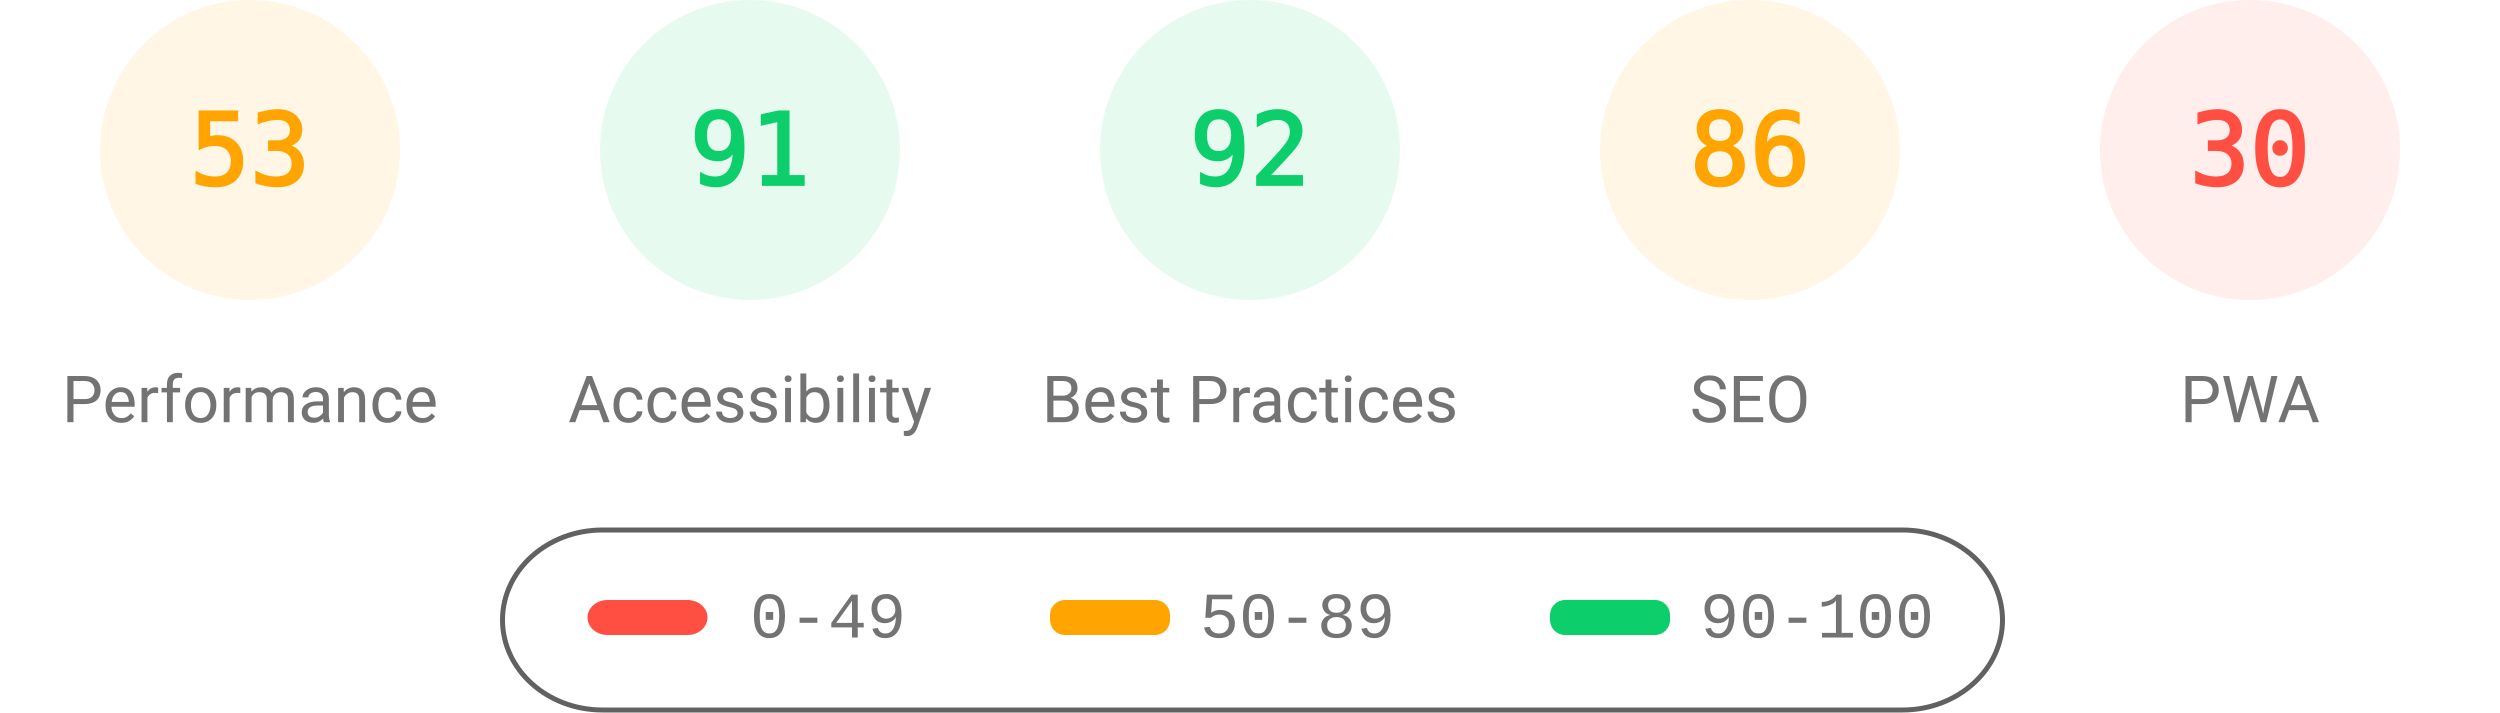
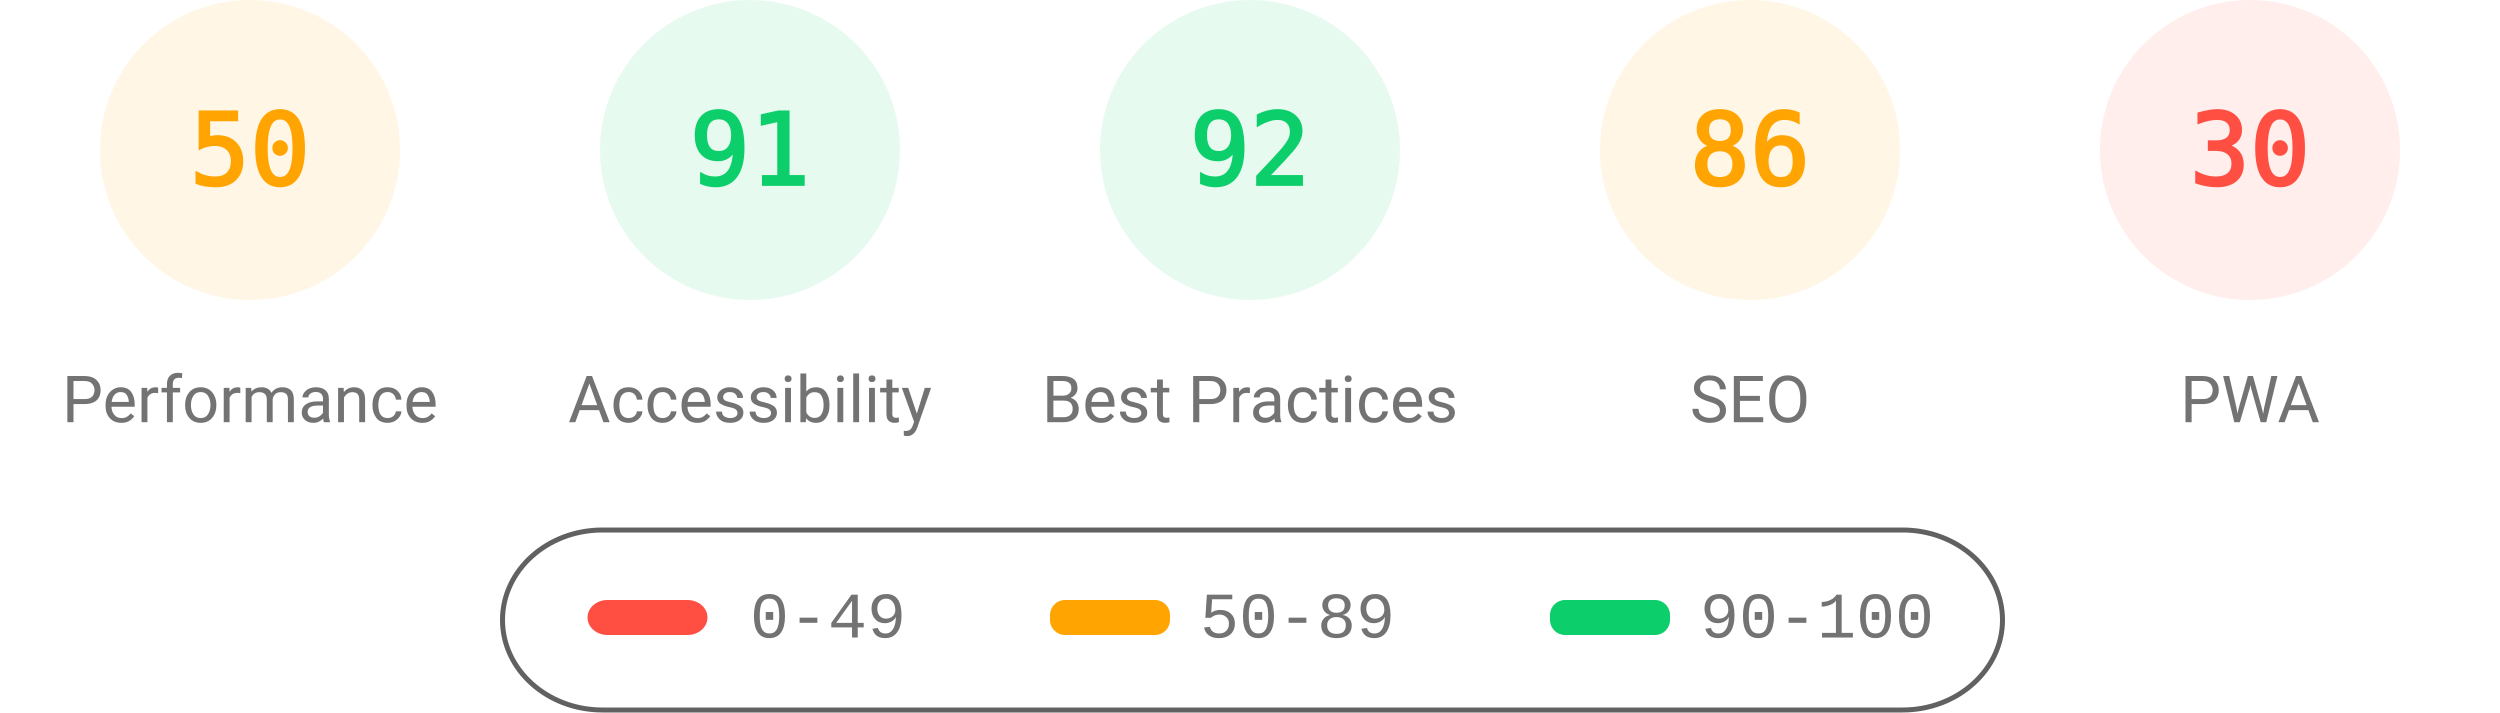
<svg xmlns="http://www.w3.org/2000/svg" fill="none" width="1000" height="285">
  <style>.gauge-base{opacity:.1}.gauge-arc{fill:none;animation-delay:250ms;stroke-linecap:round;transform:rotate(-90deg);transform-origin:100px 60px;animation:load-gauge 1s ease forwards}.guage-text{font-size:40px;font-family:monospace;text-align:center}.guage-red{color:#ff4e42;fill:#ff4e42;stroke:#ff4e42}.guage-orange{color:#ffa400;fill:#ffa400;stroke:#ffa400}.guage-green{color:#0cce6b;fill:#0cce6b;stroke:#0cce6b}.guage-undefined{color:#5c5c5c;fill:#5c5c5c;stroke:#5c5c5c}.guage-title{color:#737373;fill:#737373;stroke:none;font-size:26px;line-height:26px;font-family:Roboto,Halvetica,Arial,sans-serif}@keyframes load-gauge{from{stroke-dasharray:0 352.858}}</style>
  <svg class="guage-div guage-perf guage-orange" viewBox="0 0 200 200" width="200" height="200">
    <circle class="gauge-base" r="56" cx="100" cy="60" stroke-width="8" />
-     <circle class="gauge-arc guage-arc-1" r="56" cx="100" cy="60" stroke-width="8" style="stroke-dasharray:186.485,351.858" />
-     <text class="guage-text" x="100" y="60" alignment-baseline="central" dominant-baseline="central" text-anchor="middle">53</text>
+     <circle class="gauge-arc guage-arc-1" r="56" cx="100" cy="60" stroke-width="8" style="stroke-dasharray:175.929,351.858" />
+     <text class="guage-text" x="100" y="60" alignment-baseline="central" dominant-baseline="central" text-anchor="middle">50</text>
    <text class="guage-title" x="100" y="160" alignment-baseline="central" dominant-baseline="central" text-anchor="middle">Performance</text>
  </svg>
  <svg class="guage-div guage-acc guage-green" viewBox="0 0 200 200" width="200" height="200" x="200">
    <circle class="gauge-base" r="56" cx="100" cy="60" stroke-width="8" />
    <circle class="gauge-arc guage-arc-2" r="56" cx="100" cy="60" stroke-width="8" style="stroke-dasharray:320.191,351.858" />
    <text class="guage-text" x="100" y="60" alignment-baseline="central" dominant-baseline="central" text-anchor="middle">91</text>
    <text class="guage-title" x="100" y="160" alignment-baseline="central" dominant-baseline="central" text-anchor="middle">Accessibility</text>
  </svg>
  <svg class="guage-div guage-best guage-green" viewBox="0 0 200 200" width="200" height="200" x="400">
    <circle class="gauge-base" r="56" cx="100" cy="60" stroke-width="8" />
    <circle class="gauge-arc guage-arc-3" r="56" cx="100" cy="60" stroke-width="8" style="stroke-dasharray:323.709,351.858" />
    <text class="guage-text" x="100" y="60" alignment-baseline="central" dominant-baseline="central" text-anchor="middle">92</text>
    <text class="guage-title" x="100" y="160" alignment-baseline="central" dominant-baseline="central" text-anchor="middle">Best Practices</text>
  </svg>
  <svg class="guage-div guage-seo guage-orange" viewBox="0 0 200 200" width="200" height="200" x="600">
    <circle class="gauge-base" r="56" cx="100" cy="60" stroke-width="8" />
    <circle class="gauge-arc guage-arc-4" r="56" cx="100" cy="60" stroke-width="8" style="stroke-dasharray:302.598,351.858" />
    <text class="guage-text" x="100" y="60" alignment-baseline="central" dominant-baseline="central" text-anchor="middle">86</text>
    <text class="guage-title" x="100" y="160" alignment-baseline="central" dominant-baseline="central" text-anchor="middle">SEO</text>
  </svg>
  <svg class="guage-div guage-pwa guage-red" viewBox="0 0 200 200" width="200" height="200" x="800">
    <circle class="gauge-base" r="56" cx="100" cy="60" stroke-width="8" />
    <circle class="gauge-arc guage-arc-4" r="56" cx="100" cy="60" stroke-width="8" style="stroke-dasharray:105.557,351.858" />
    <text class="guage-text" x="100" y="60" alignment-baseline="central" dominant-baseline="central" text-anchor="middle">30</text>
    <text class="guage-title" x="100" y="160" alignment-baseline="central" dominant-baseline="central" text-anchor="middle">PWA</text>
  </svg>
  <svg width="604" height="76" x="200" y="210">
    <path fill="none" id="canvas_background" d="M-1-1h604v80H-1z" />
    <rect fill-opacity="0" stroke="#616161" stroke-width="2" rx="40" id="svg_2" height="72" width="600" y="2" x="1" fill="#000" />
    <rect stroke="#000" rx="8" id="svg_3" height="14" width="48" y="30" x="35" stroke-opacity="null" stroke-width="0" fill="#ff4e42" />
    <rect stroke="#000" rx="6" id="svg_4" height="14" width="48" y="30" x="220" stroke-opacity="null" stroke-width="0" fill="#ffa400" />
    <rect stroke="#000" rx="6" id="svg_5" height="14" width="48" y="30" x="420" stroke-opacity="null" stroke-width="0" fill="#0cce6b" />
    <text xml:space="preserve" text-anchor="start" font-family="'Courier New', Courier, monospace" font-size="26" id="svg_6" y="45" x="100" stroke-opacity="null" stroke-width="0" stroke="#000" fill="#737373">0-49</text>
    <text xml:space="preserve" text-anchor="start" font-family="'Courier New', Courier, monospace" font-size="26" id="svg_7" y="45" x="280" stroke-opacity="null" stroke-width="0" stroke="#000" fill="#737373">50-89</text>
    <text xml:space="preserve" text-anchor="start" font-family="'Courier New', Courier, monospace" font-size="26" id="svg_8" y="45" x="480" stroke-opacity="null" stroke-width="0" stroke="#000" fill="#737373">90-100</text>
  </svg>
</svg>
